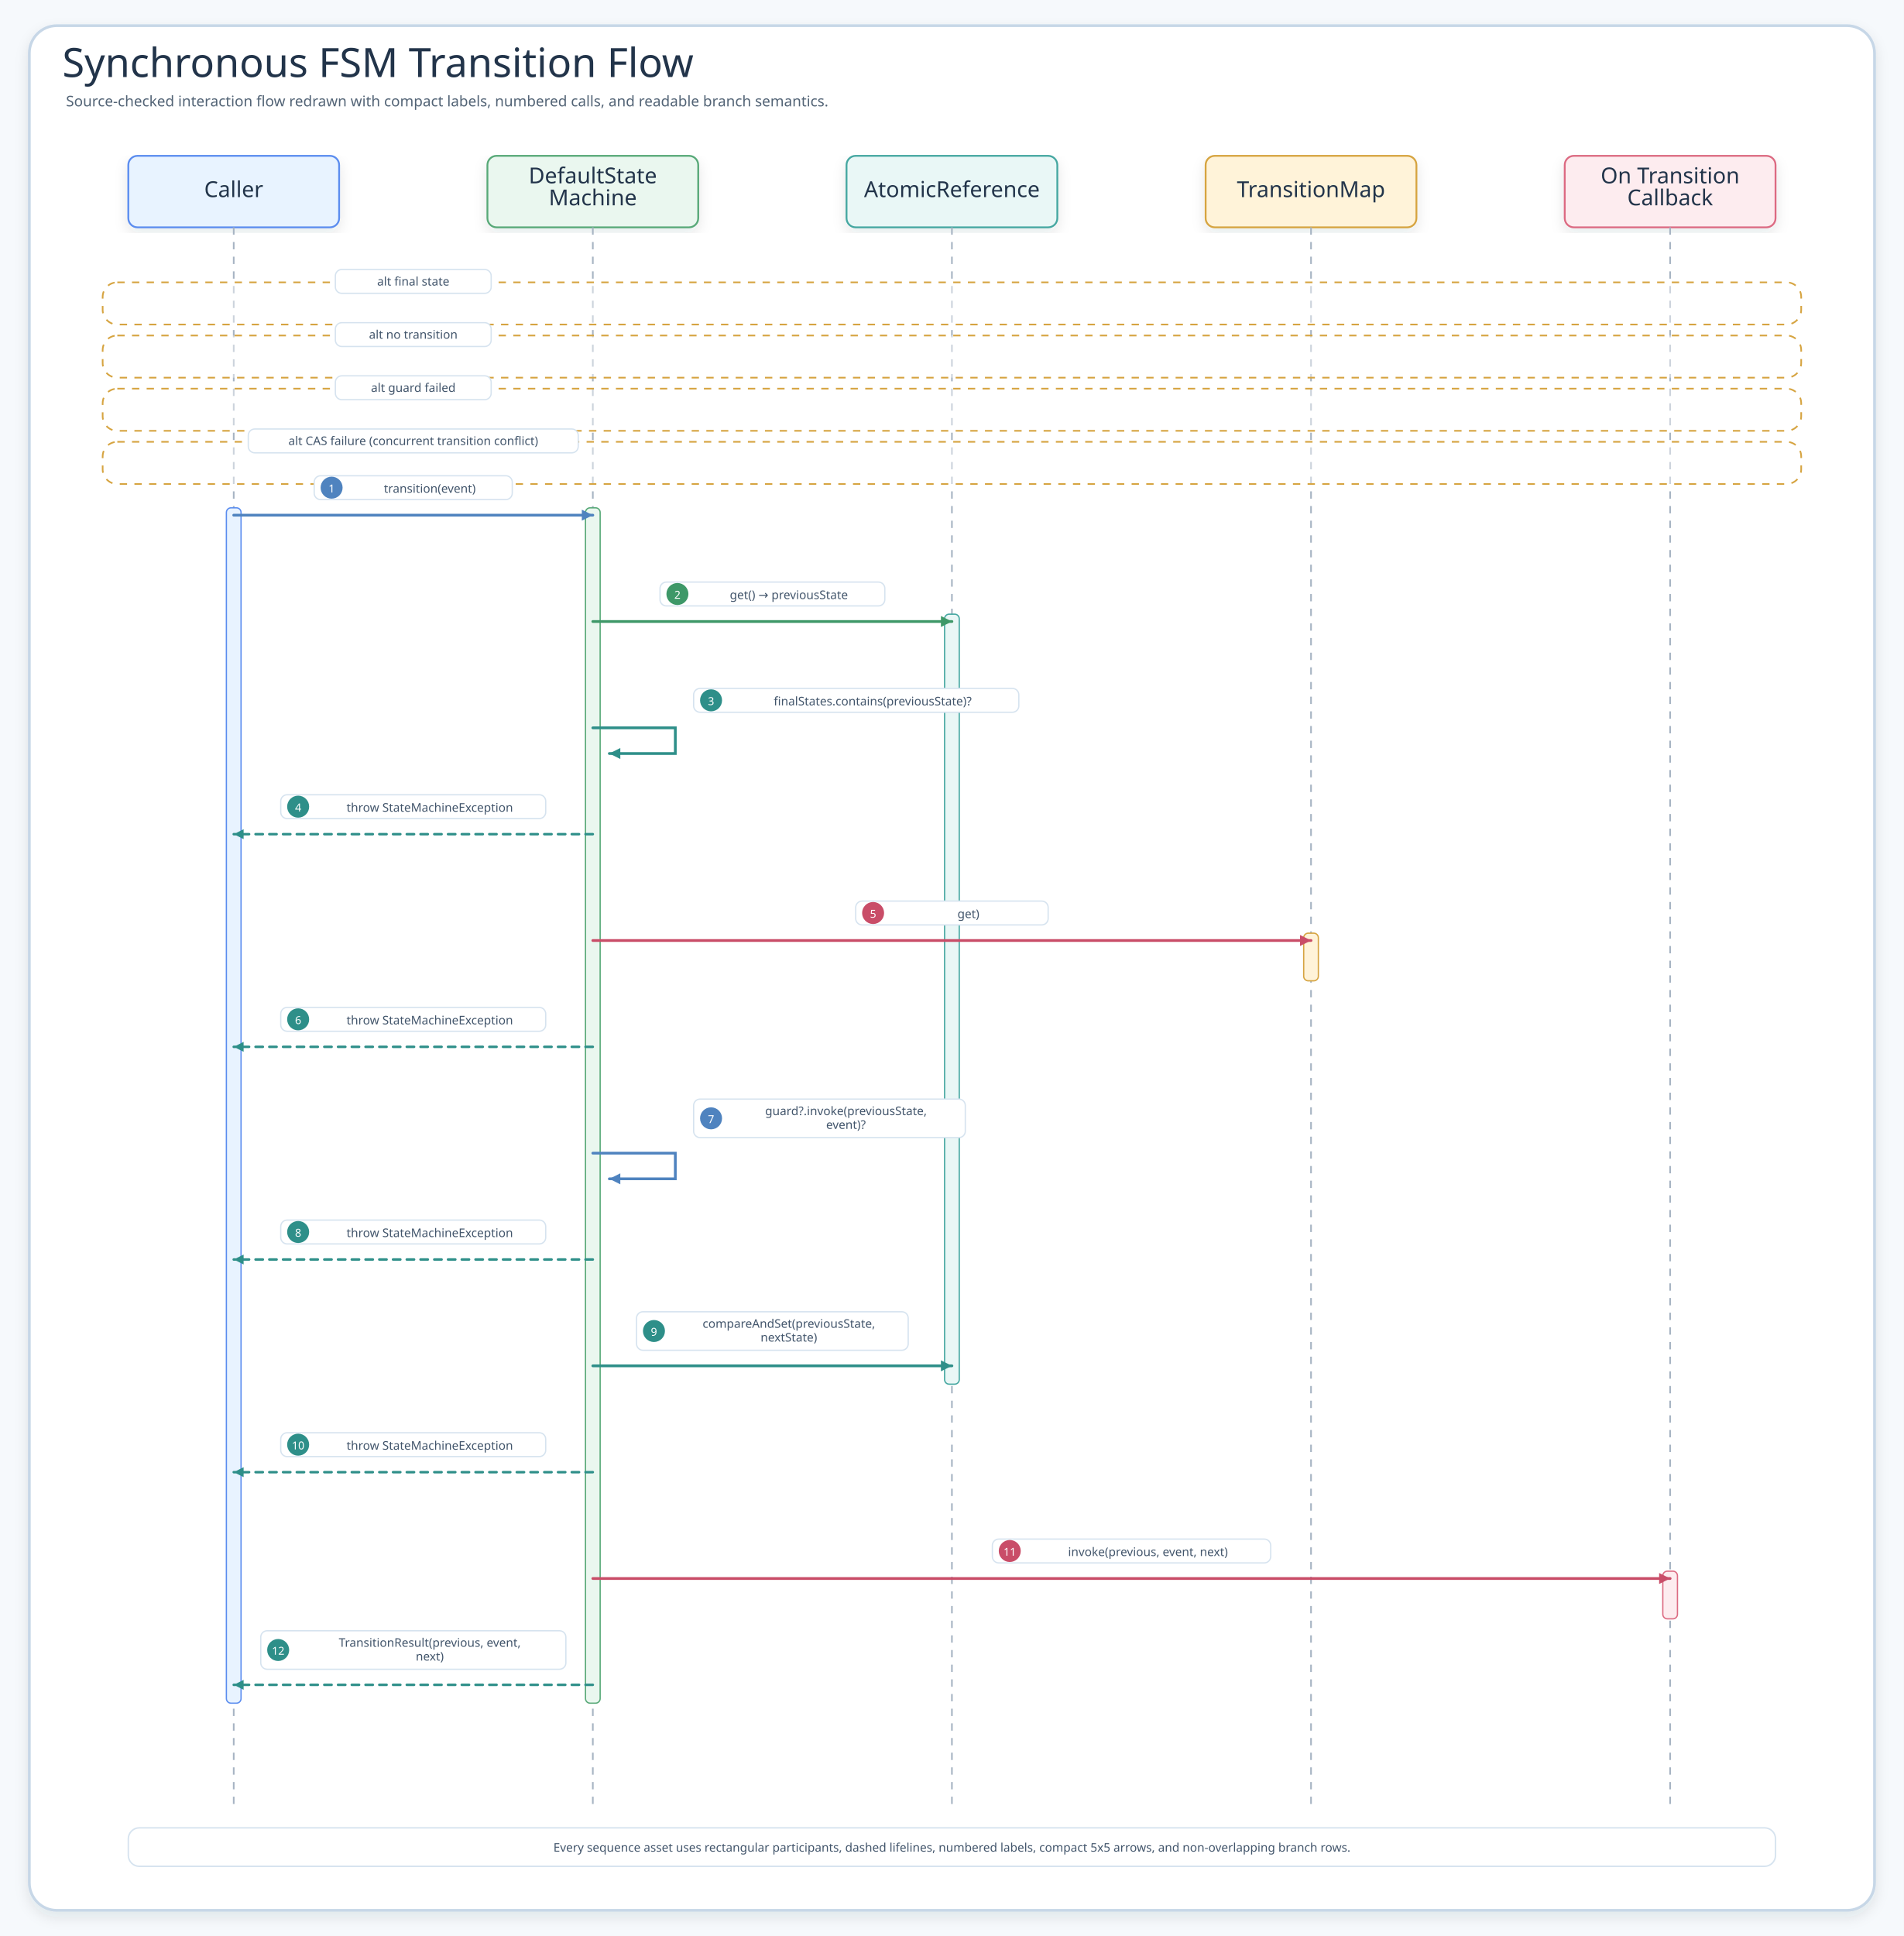
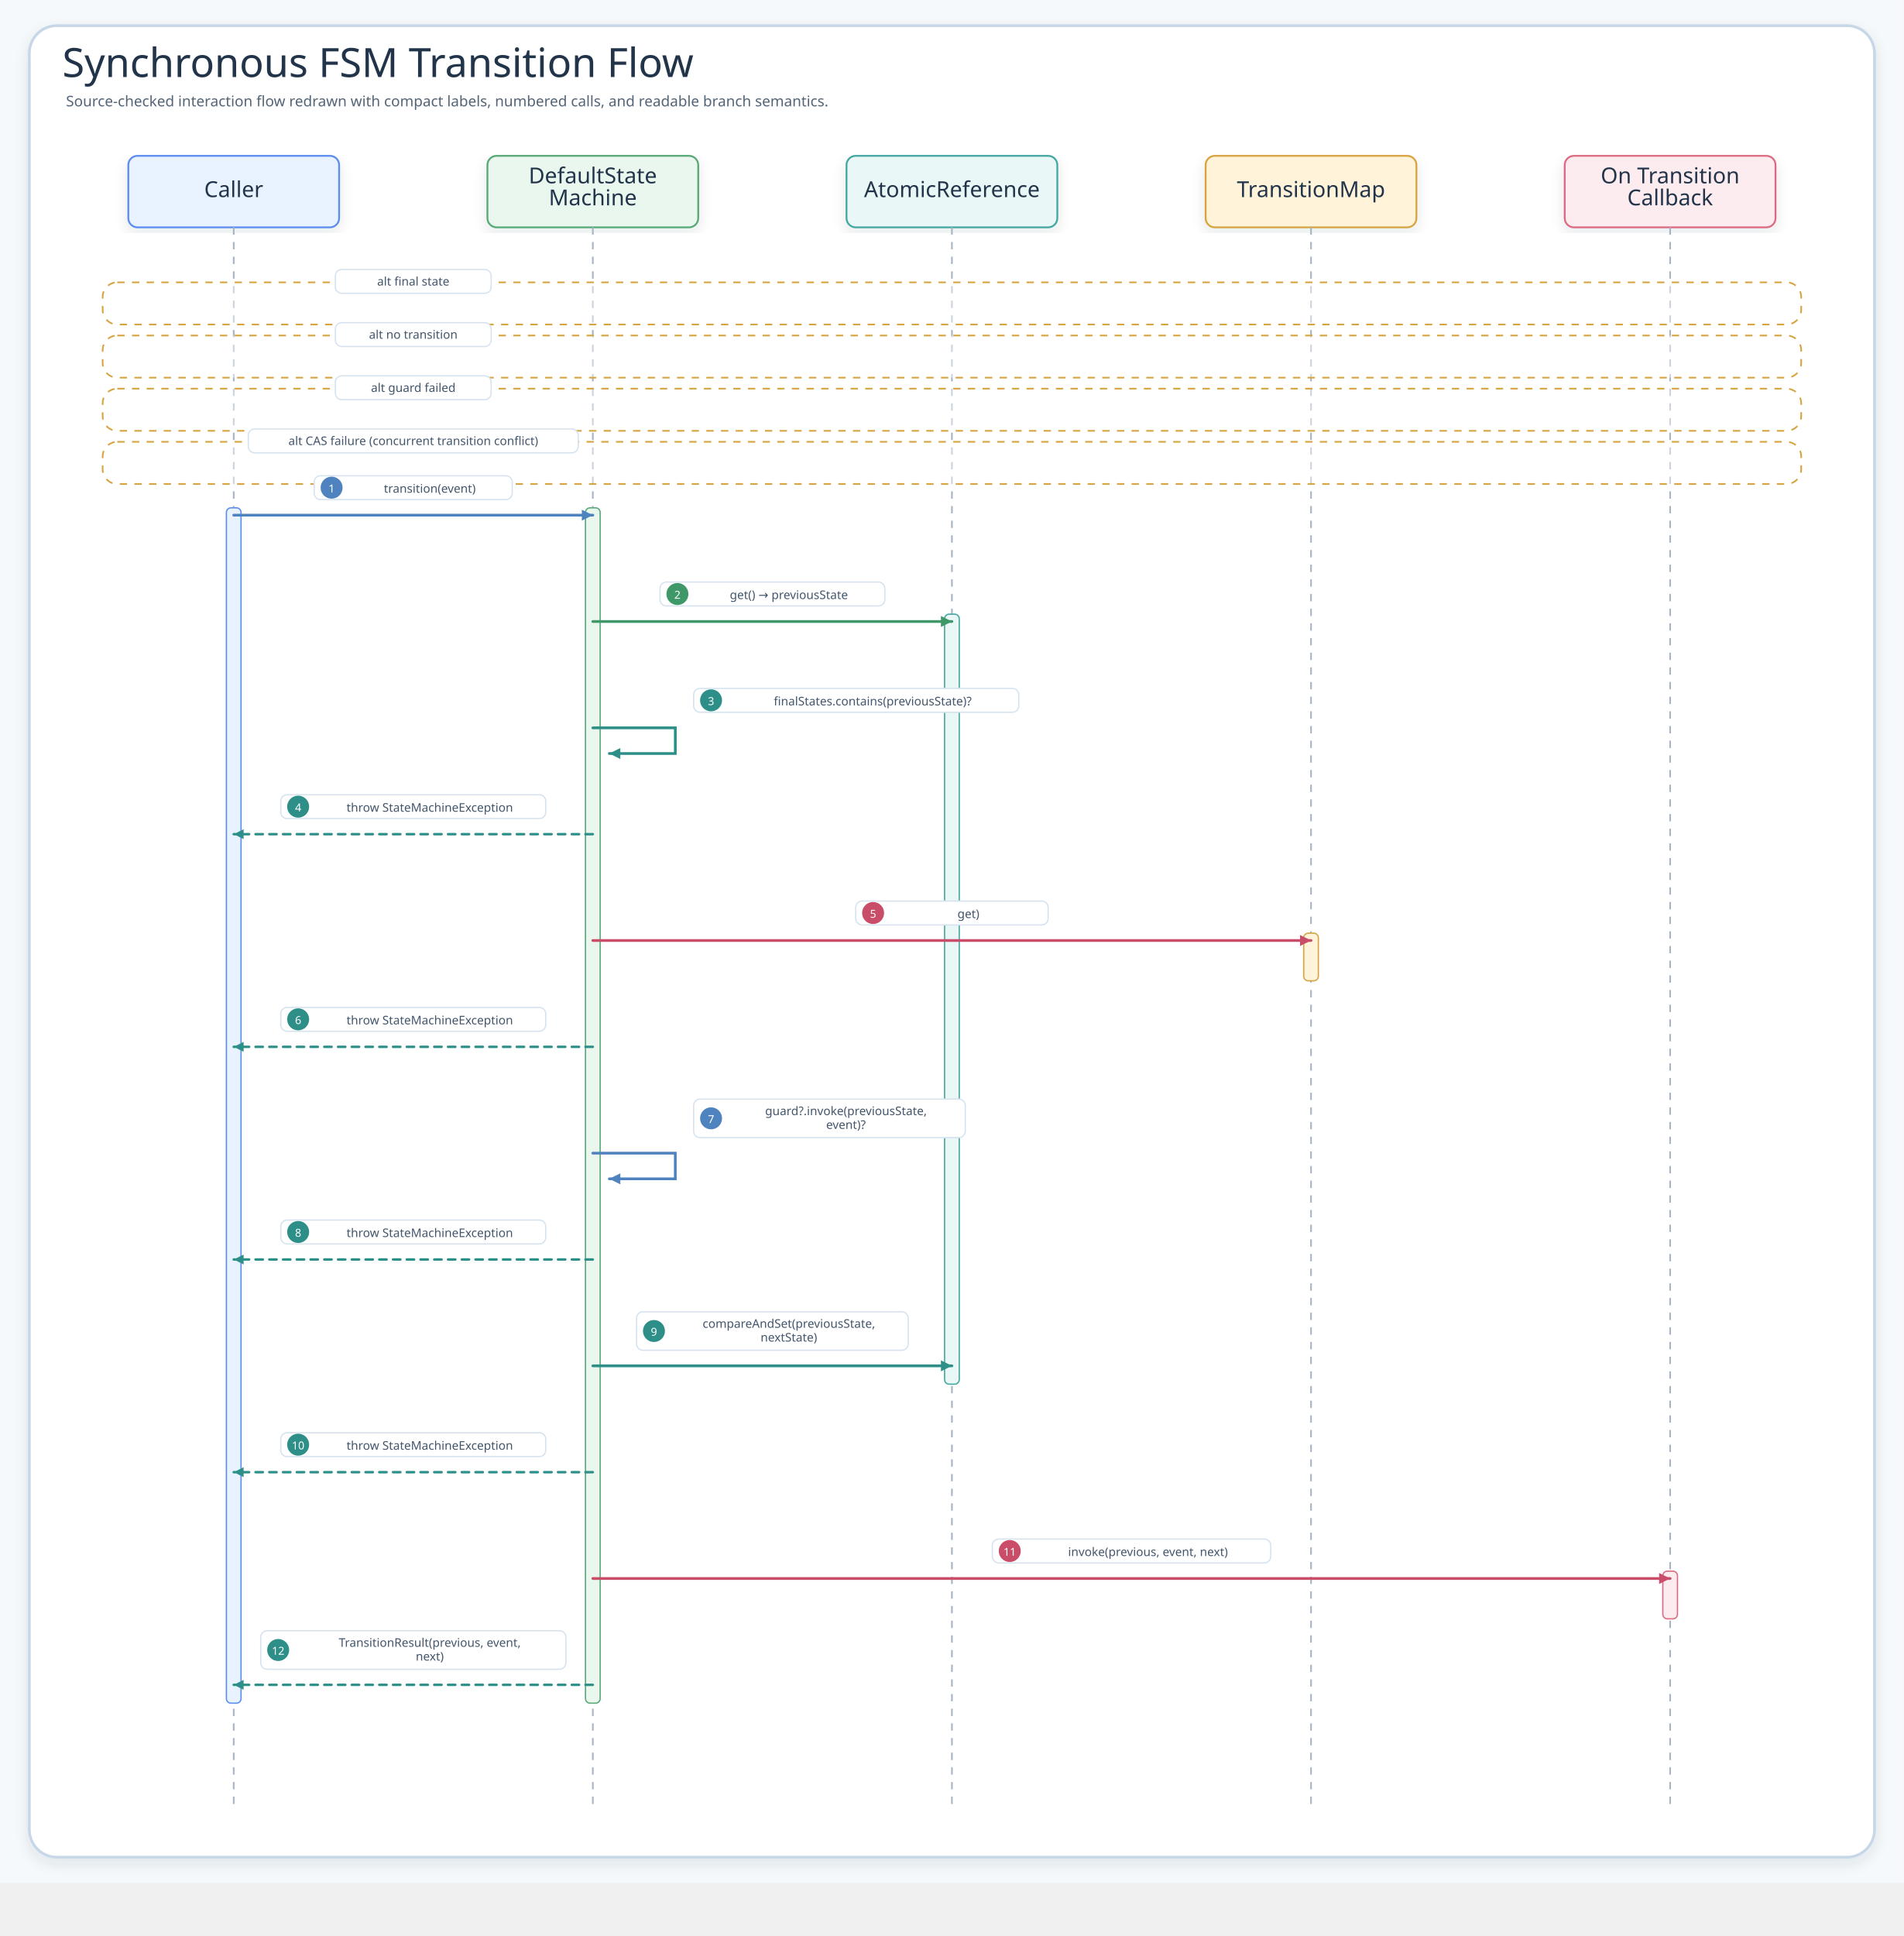
<svg xmlns="http://www.w3.org/2000/svg" width="2077.2" height="2112" viewBox="0 0 2077.2 2112" role="img" aria-label="Synchronous FSM Transition Flow">
  <defs>
    <filter id="shadow" x="-8%" y="-8%" width="116%" height="116%">
      <feDropShadow dx="0" dy="6" stdDeviation="7" flood-color="#203040" flood-opacity="0.10" />
    </filter>
    <marker id="seqArrow-blue" markerWidth="5" markerHeight="5" refX="4.5" refY="2.5" orient="auto" markerUnits="strokeWidth">
      <path d="M 0.5 0.5 L 4.5 2.5 L 0.5 4.5 Z" fill="#4F83BF" />
    </marker>
    <marker id="seqArrow-green" markerWidth="5" markerHeight="5" refX="4.5" refY="2.5" orient="auto" markerUnits="strokeWidth">
      <path d="M 0.5 0.5 L 4.5 2.5 L 0.5 4.5 Z" fill="#3E9868" />
    </marker>
    <marker id="seqArrow-teal" markerWidth="5" markerHeight="5" refX="4.5" refY="2.5" orient="auto" markerUnits="strokeWidth">
      <path d="M 0.5 0.5 L 4.5 2.5 L 0.5 4.5 Z" fill="#2E8F89" />
    </marker>
    <marker id="seqArrow-amber" markerWidth="5" markerHeight="5" refX="4.5" refY="2.5" orient="auto" markerUnits="strokeWidth">
      <path d="M 0.5 0.5 L 4.5 2.5 L 0.5 4.5 Z" fill="#B9851B" />
    </marker>
    <marker id="seqArrow-pink" markerWidth="5" markerHeight="5" refX="4.5" refY="2.5" orient="auto" markerUnits="strokeWidth">
      <path d="M 0.5 0.5 L 4.5 2.5 L 0.5 4.5 Z" fill="#C94D68" />
    </marker>
    <marker id="seqArrow-purple" markerWidth="5" markerHeight="5" refX="4.5" refY="2.5" orient="auto" markerUnits="strokeWidth">
      <path d="M 0.5 0.5 L 4.5 2.5 L 0.5 4.5 Z" fill="#755BC6" />
    </marker>
    <marker id="seqArrow-gray" markerWidth="5" markerHeight="5" refX="4.5" refY="2.5" orient="auto" markerUnits="strokeWidth">
      <path d="M 0.5 0.5 L 4.5 2.5 L 0.5 4.5 Z" fill="#758297" />
    </marker>
    <style>
    .canvas{fill:#F6F9FC}.frame{fill:#fff;stroke:#C7D7E7;stroke-width:3;filter:url(#shadow)}
    .title{font-family:"Architects Daughter";font-size:44px;fill:#22344A}.subtitle{font-family:"Comic Mono";font-size:16px;fill:#536476}
    .card{filter:url(#shadow);stroke-width:2}.cardTitle{font-family:"Architects Daughter";font-size:24px;fill:#22344A}.detail{font-family:"Comic Mono";font-size:13px;fill:#42556B}
    .lifeline{stroke:#A7B4C3;stroke-width:1.8;stroke-dasharray:8 8}.seq{fill:none;stroke-width:3;stroke-linecap:round}.seqReturn{fill:none;stroke-width:2.7;stroke-linecap:round;stroke-dasharray:8 7}
    .labelPill{fill:#fff;stroke:#D6E3EF;stroke-width:1.4}.altBox{fill:#FFFFFF;fill-opacity:.42;stroke:#D6A441;stroke-width:1.8;stroke-dasharray:8 8}
  </style>
  </defs>
-   <rect class="canvas" width="2077.2" height="2112" />
-   <rect class="frame" x="32" y="28" width="2013.2" height="2056" rx="30" />
+   <rect class="canvas" width="2077.2" height="2054" />
+   <rect class="frame" x="32" y="28" width="2013.2" height="1998" rx="30" />
  <text class="title" x="68" y="84">Synchronous FSM Transition Flow</text>
  <text class="subtitle" x="72" y="116">Source-checked interaction flow redrawn with compact labels, numbered calls, and readable branch semantics.</text>
  <g id="seq-caller">
    <rect class="card" x="140" y="170" width="230" height="78" rx="10" fill="#E8F3FF" stroke="#5B8DEF" />
    <text class="cardTitle" x="255" y="215" text-anchor="middle">Caller</text>
    <line class="lifeline" x1="255" y1="248" x2="255" y2="1970" />
  </g>
  <g id="seq-defaultstate-machine">
    <rect class="card" x="531.8" y="170" width="230" height="78" rx="10" fill="#EAF7EF" stroke="#58A978" />
    <text class="cardTitle" x="646.8" y="200" text-anchor="middle">DefaultState</text>
    <text class="cardTitle" x="646.8" y="224" text-anchor="middle">Machine</text>
    <line class="lifeline" x1="646.8" y1="248" x2="646.8" y2="1970" />
  </g>
  <g id="seq-atomicreference">
    <rect class="card" x="923.6" y="170" width="230" height="78" rx="10" fill="#E9F7F6" stroke="#45A7A1" />
    <text class="cardTitle" x="1038.6" y="215" text-anchor="middle">AtomicReference</text>
    <line class="lifeline" x1="1038.6" y1="248" x2="1038.6" y2="1970" />
  </g>
  <g id="seq-transitionmap">
    <rect class="card" x="1315.4" y="170" width="230" height="78" rx="10" fill="#FFF3D9" stroke="#D6A441" />
    <text class="cardTitle" x="1430.4" y="215" text-anchor="middle">TransitionMap</text>
    <line class="lifeline" x1="1430.4" y1="248" x2="1430.4" y2="1970" />
  </g>
  <g id="seq-on-transition-callback">
    <rect class="card" x="1707.2" y="170" width="230" height="78" rx="10" fill="#FDECEF" stroke="#DC6B82" />
    <text class="cardTitle" x="1822.2" y="200" text-anchor="middle">On Transition</text>
    <text class="cardTitle" x="1822.2" y="224" text-anchor="middle">Callback</text>
    <line class="lifeline" x1="1822.2" y1="248" x2="1822.2" y2="1970" />
  </g>
  <g>
    <rect class="altBox" x="112" y="308" width="1853.2" height="46" rx="16" />
    <rect class="labelPill branchPill" x="365.9" y="294" width="170" height="26" rx="7" />
    <text class="detail" x="450.9" y="307" text-anchor="middle" dominant-baseline="middle">alt final state</text>
  </g>
  <g>
    <rect class="altBox" x="112" y="366" width="1853.2" height="46" rx="16" />
    <rect class="labelPill branchPill" x="365.9" y="352" width="170" height="26" rx="7" />
    <text class="detail" x="450.9" y="365" text-anchor="middle" dominant-baseline="middle">alt no transition</text>
  </g>
  <g>
    <rect class="altBox" x="112" y="424" width="1853.2" height="46" rx="16" />
    <rect class="labelPill branchPill" x="365.9" y="410" width="170" height="26" rx="7" />
    <text class="detail" x="450.9" y="423" text-anchor="middle" dominant-baseline="middle">alt guard failed</text>
  </g>
  <g>
    <rect class="altBox" x="112" y="482" width="1853.2" height="46" rx="16" />
    <rect class="labelPill branchPill" x="270.9" y="468" width="360" height="26" rx="7" />
    <text class="detail" x="450.9" y="481" text-anchor="middle" dominant-baseline="middle">alt CAS failure (concurrent transition conflict)</text>
  </g>
  <rect x="247" y="554" width="16" height="1304" rx="5" fill="#E8F3FF" stroke="#5B8DEF" stroke-width="1.4" />
  <rect x="638.8" y="554" width="16" height="1304" rx="5" fill="#EAF7EF" stroke="#58A978" stroke-width="1.4" />
  <rect x="1030.6" y="670" width="16" height="840" rx="5" fill="#E9F7F6" stroke="#45A7A1" stroke-width="1.4" />
  <rect x="1422.4" y="1018" width="16" height="52" rx="5" fill="#FFF3D9" stroke="#D6A441" stroke-width="1.4" />
  <rect x="1814.2" y="1714" width="16" height="52" rx="5" fill="#FDECEF" stroke="#DC6B82" stroke-width="1.4" />
  <g id="m1">
    <rect class="labelPill" x="342.8" y="519" width="216.1" height="26" rx="7" />
    <circle cx="361.8" cy="532" r="12" fill="#4F83BF" />
    <text class="detail" x="361.8" y="533" text-anchor="middle" dominant-baseline="middle" style="fill:#fff;font-size:12px">1</text>
    <text class="detail" x="468.9" y="533" text-anchor="middle" dominant-baseline="middle">transition(event)</text>
    <path class="seq" d="M255 562 L646.8 562" stroke="#4F83BF" marker-end="url(#seqArrow-blue)" />
  </g>
  <g id="m2">
    <rect class="labelPill" x="720.1" y="635" width="245.3" height="26" rx="7" />
    <circle cx="739.1" cy="648" r="12" fill="#3E9868" />
    <text class="detail" x="739.1" y="649" text-anchor="middle" dominant-baseline="middle" style="fill:#fff;font-size:12px">2</text>
    <text class="detail" x="860.7" y="649" text-anchor="middle" dominant-baseline="middle">get() → previousState</text>
    <path class="seq" d="M646.8 678 L1038.6 678" stroke="#3E9868" marker-end="url(#seqArrow-green)" />
  </g>
  <g id="m3">
    <rect class="labelPill" x="756.8" y="751" width="354.8" height="26" rx="7" />
    <circle cx="775.8" cy="764" r="12" fill="#2E8F89" />
    <text class="detail" x="775.8" y="765" text-anchor="middle" dominant-baseline="middle" style="fill:#fff;font-size:12px">3</text>
    <text class="detail" x="952.2" y="765" text-anchor="middle" dominant-baseline="middle">finalStates.contains(previousState)?</text>
    <path class="seq" d="M646.8 794 L736.8 794 L736.8 822 L664.8 822" stroke="#2E8F89" marker-end="url(#seqArrow-teal)" />
  </g>
  <g id="m4">
    <rect class="labelPill" x="306.3" y="867" width="289.1" height="26" rx="7" />
    <circle cx="325.3" cy="880" r="12" fill="#2E8F89" />
    <text class="detail" x="325.3" y="881" text-anchor="middle" dominant-baseline="middle" style="fill:#fff;font-size:12px">4</text>
    <text class="detail" x="468.9" y="881" text-anchor="middle" dominant-baseline="middle">throw StateMachineException</text>
    <path class="seqReturn" d="M646.8 910 L255 910" stroke="#2E8F89" marker-end="url(#seqArrow-teal)" />
  </g>
  <g id="m5">
    <rect class="labelPill" x="933.6" y="983" width="210" height="26" rx="7" />
    <circle cx="952.6" cy="996" r="12" fill="#C94D68" />
    <text class="detail" x="952.6" y="997" text-anchor="middle" dominant-baseline="middle" style="fill:#fff;font-size:12px">5</text>
    <text class="detail" x="1056.6" y="997" text-anchor="middle" dominant-baseline="middle">get)</text>
    <path class="seq" d="M646.8 1026 L1430.4 1026" stroke="#C94D68" marker-end="url(#seqArrow-pink)" />
  </g>
  <g id="m6">
    <rect class="labelPill" x="306.3" y="1099" width="289.1" height="26" rx="7" />
    <circle cx="325.3" cy="1112" r="12" fill="#2E8F89" />
    <text class="detail" x="325.3" y="1113" text-anchor="middle" dominant-baseline="middle" style="fill:#fff;font-size:12px">6</text>
    <text class="detail" x="468.9" y="1113" text-anchor="middle" dominant-baseline="middle">throw StateMachineException</text>
    <path class="seqReturn" d="M646.8 1142 L255 1142" stroke="#2E8F89" marker-end="url(#seqArrow-teal)" />
  </g>
  <g id="m7">
    <rect class="labelPill" x="756.8" y="1199" width="296.4" height="42" rx="7" />
    <circle cx="775.8" cy="1220" r="12" fill="#4F83BF" />
    <text class="detail" x="775.8" y="1221" text-anchor="middle" dominant-baseline="middle" style="fill:#fff;font-size:12px">7</text>
    <text class="detail" x="923" y="1212" text-anchor="middle" dominant-baseline="middle">guard?.invoke(previousState,</text>
    <text class="detail" x="923" y="1227" text-anchor="middle" dominant-baseline="middle">event)?</text>
    <path class="seq" d="M646.8 1258 L736.8 1258 L736.8 1286 L664.8 1286" stroke="#4F83BF" marker-end="url(#seqArrow-blue)" />
  </g>
  <g id="m8">
    <rect class="labelPill" x="306.3" y="1331" width="289.1" height="26" rx="7" />
    <circle cx="325.3" cy="1344" r="12" fill="#2E8F89" />
    <text class="detail" x="325.3" y="1345" text-anchor="middle" dominant-baseline="middle" style="fill:#fff;font-size:12px">8</text>
    <text class="detail" x="468.9" y="1345" text-anchor="middle" dominant-baseline="middle">throw StateMachineException</text>
    <path class="seqReturn" d="M646.8 1374 L255 1374" stroke="#2E8F89" marker-end="url(#seqArrow-teal)" />
  </g>
  <g id="m9">
    <rect class="labelPill" x="694.5" y="1431" width="296.4" height="42" rx="7" />
    <circle cx="713.5" cy="1452" r="12" fill="#2E8F89" />
    <text class="detail" x="713.5" y="1453" text-anchor="middle" dominant-baseline="middle" style="fill:#fff;font-size:12px">9</text>
    <text class="detail" x="860.7" y="1444" text-anchor="middle" dominant-baseline="middle">compareAndSet(previousState,</text>
    <text class="detail" x="860.7" y="1459" text-anchor="middle" dominant-baseline="middle">nextState)</text>
    <path class="seq" d="M646.8 1490 L1038.6 1490" stroke="#2E8F89" marker-end="url(#seqArrow-teal)" />
  </g>
  <g id="m10">
    <rect class="labelPill" x="306.3" y="1563" width="289.1" height="26" rx="7" />
    <circle cx="325.3" cy="1576" r="12" fill="#2E8F89" />
    <text class="detail" x="325.3" y="1577" text-anchor="middle" dominant-baseline="middle" style="fill:#fff;font-size:12px">10</text>
    <text class="detail" x="468.9" y="1577" text-anchor="middle" dominant-baseline="middle">throw StateMachineException</text>
    <path class="seqReturn" d="M646.8 1606 L255 1606" stroke="#2E8F89" marker-end="url(#seqArrow-teal)" />
  </g>
  <g id="m11">
    <rect class="labelPill" x="1082.7" y="1679" width="303.7" height="26" rx="7" />
    <circle cx="1101.7" cy="1692" r="12" fill="#C94D68" />
    <text class="detail" x="1101.7" y="1693" text-anchor="middle" dominant-baseline="middle" style="fill:#fff;font-size:12px">11</text>
    <text class="detail" x="1252.5" y="1693" text-anchor="middle" dominant-baseline="middle">invoke(previous, event, next)</text>
    <path class="seq" d="M646.8 1722 L1822.2 1722" stroke="#C94D68" marker-end="url(#seqArrow-pink)" />
  </g>
  <g id="m12">
    <rect class="labelPill" x="284.5" y="1779" width="332.9" height="42" rx="7" />
    <circle cx="303.5" cy="1800" r="12" fill="#2E8F89" />
    <text class="detail" x="303.5" y="1801" text-anchor="middle" dominant-baseline="middle" style="fill:#fff;font-size:12px">12</text>
    <text class="detail" x="468.9" y="1792" text-anchor="middle" dominant-baseline="middle">TransitionResult(previous, event,</text>
    <text class="detail" x="468.9" y="1807" text-anchor="middle" dominant-baseline="middle">next)</text>
    <path class="seqReturn" d="M646.8 1838 L255 1838" stroke="#2E8F89" marker-end="url(#seqArrow-teal)" />
  </g>
-   <g>
-     <rect x="140" y="1994" width="1797.2" height="42" rx="12" fill="#FFFFFF" stroke="#D6E3EF" stroke-width="1.6" />
-     <text class="detail" x="1038.6" y="2020" text-anchor="middle">Every sequence asset uses rectangular participants, dashed lifelines, numbered labels, compact 5x5 arrows, and non-overlapping branch rows.</text>
-   </g>
</svg>
